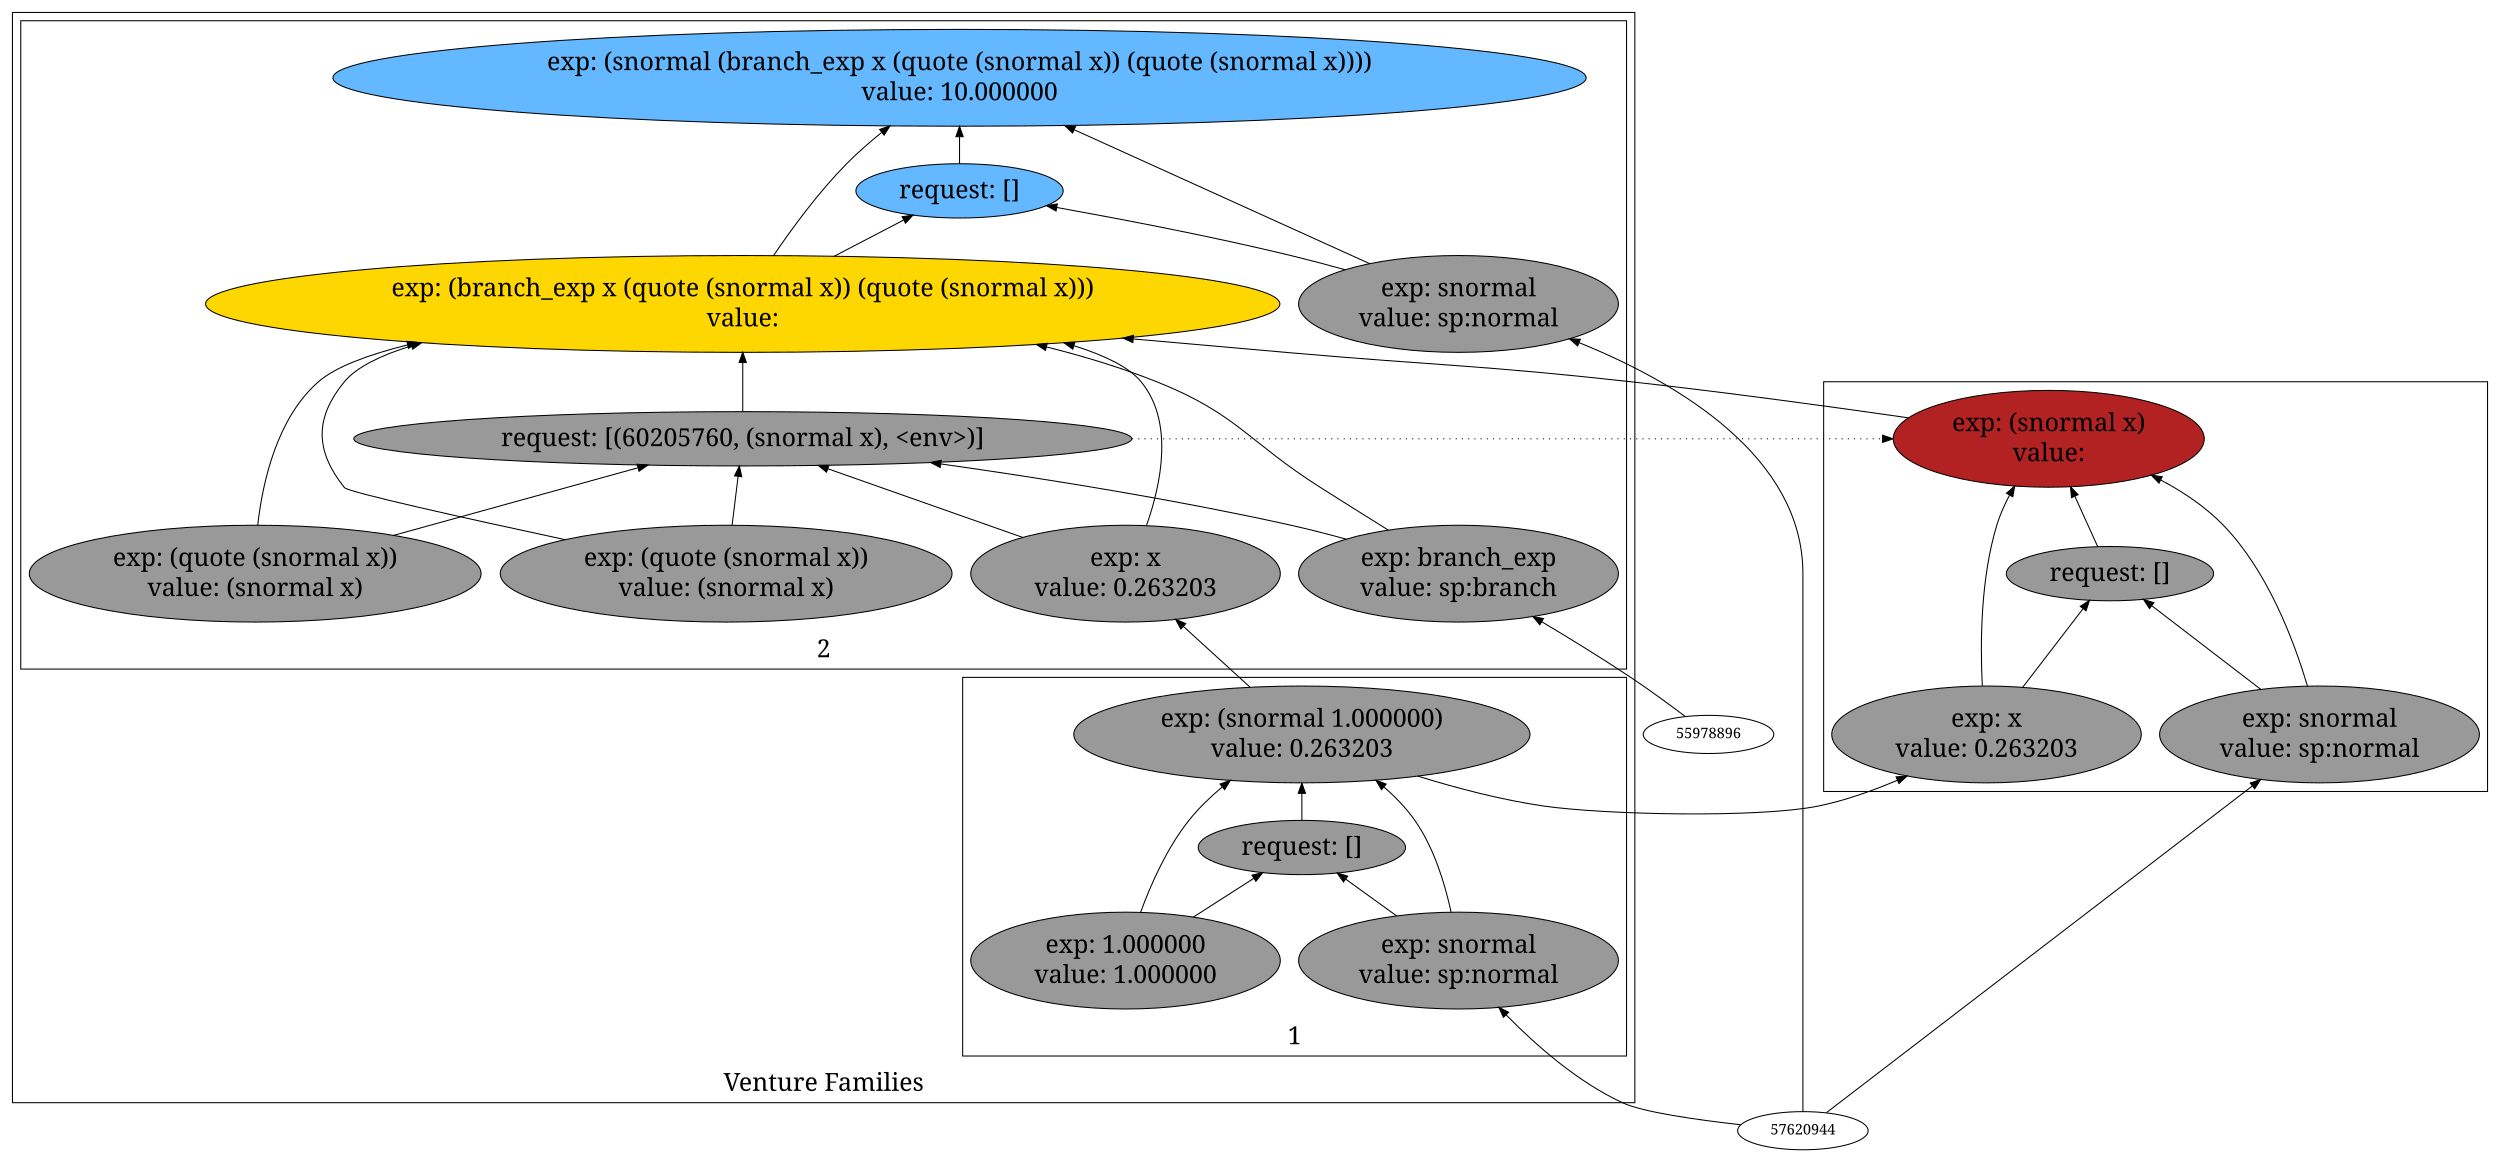
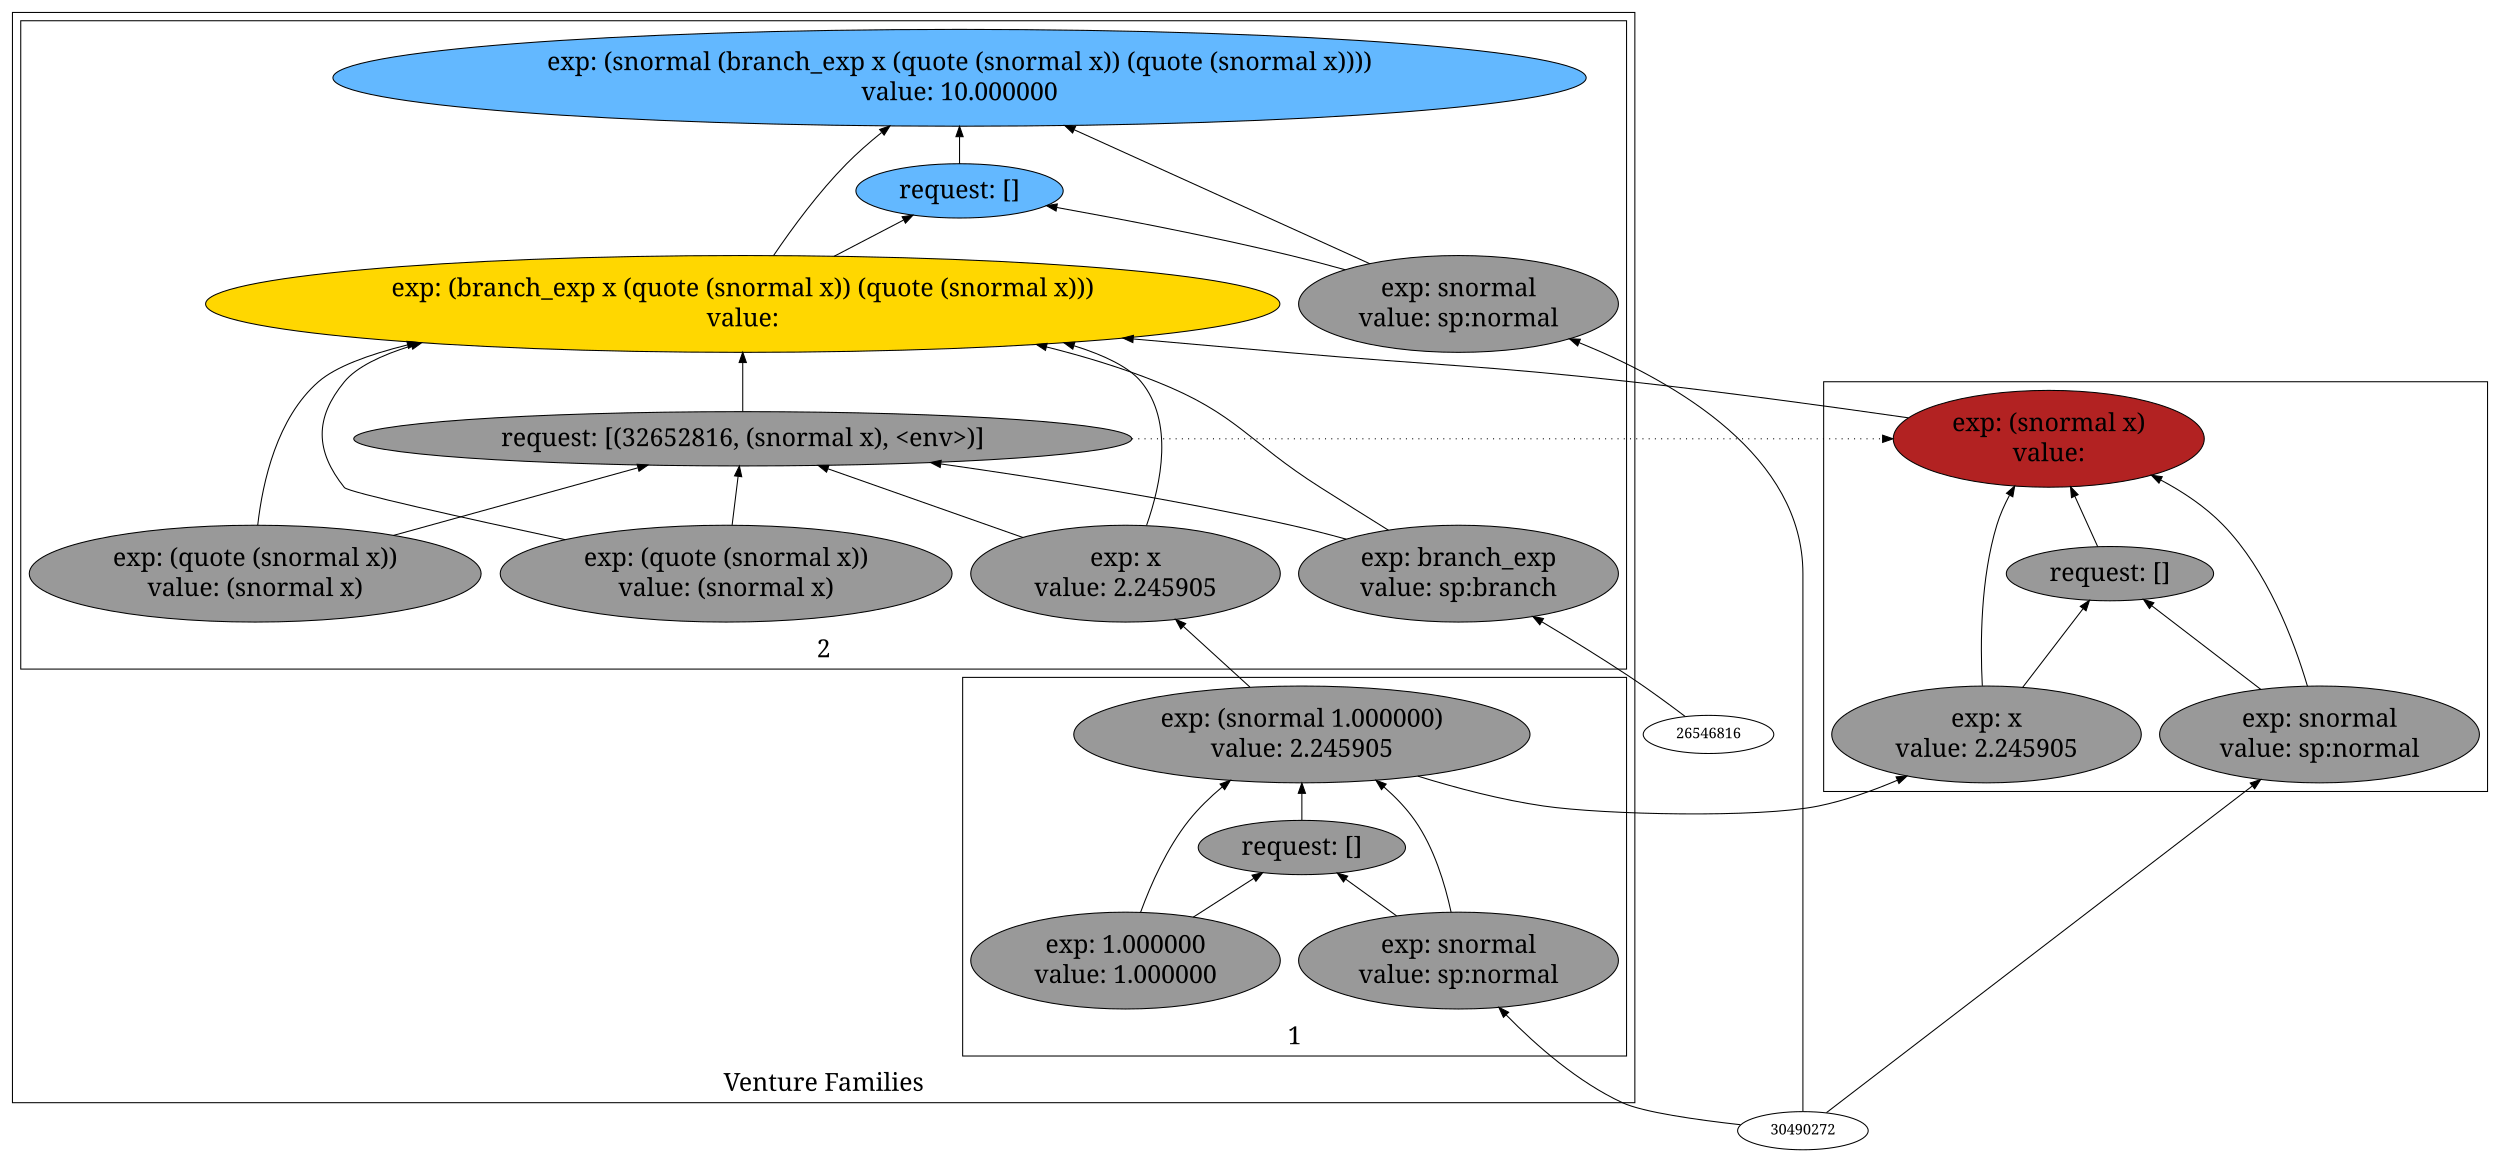
<svg xmlns="http://www.w3.org/2000/svg" width="2410pt" height="1113pt" viewBox="0.00 0.00 2410.00 1113.00">
  <g id="graph1" class="graph" transform="scale(1 1) rotate(0) translate(4 1109)">
    <polygon fill="white" stroke="white" points="-4,5 -4,-1109 2407,-1109 2407,5 -4,5" />
    <g id="graph2" class="cluster">
      <polygon fill="none" stroke="black" points="8,-46 8,-1097 1572,-1097 1572,-46 8,-46" />
      <text text-anchor="middle" x="790" y="-57.4" font-family="Times Roman,serif" font-size="24.00">Venture Families</text>
    </g>
    <g id="graph3" class="cluster">
      <polygon fill="none" stroke="black" points="924,-91 924,-456 1564,-456 1564,-91 924,-91" />
      <text text-anchor="middle" x="1244" y="-102.4" font-family="Times Roman,serif" font-size="24.00">1</text>
    </g>
    <g id="graph4" class="cluster">
      <polygon fill="none" stroke="black" points="16,-464 16,-1089 1564,-1089 1564,-464 16,-464" />
      <text text-anchor="middle" x="790" y="-475.4" font-family="Times Roman,serif" font-size="24.00">2</text>
    </g>
    <g id="graph5" class="cluster">
      <polygon fill="none" stroke="black" points="1754,-346 1754,-741 2394,-741 2394,-346 1754,-346" />
    </g>
    <g id="node3" class="node">
      <ellipse fill="#999999" stroke="black" cx="1251" cy="-401" rx="219.91" ry="46.669" />
      <text text-anchor="middle" x="1251" y="-408.4" font-family="Times Roman,serif" font-size="24.00">exp: (snormal 1.000000)</text>
-       <text text-anchor="middle" x="1251" y="-379.4" font-family="Times Roman,serif" font-size="24.00">value: 0.263203</text>
+       <text text-anchor="middle" x="1251" y="-379.4" font-family="Times Roman,serif" font-size="24.00">value: 2.245905</text>
    </g>
    <g id="node14" class="node">
      <ellipse fill="#999999" stroke="black" cx="1081" cy="-556" rx="149.2" ry="46.669" />
      <text text-anchor="middle" x="1081" y="-563.4" font-family="Times Roman,serif" font-size="24.00">exp: x</text>
-       <text text-anchor="middle" x="1081" y="-534.4" font-family="Times Roman,serif" font-size="24.00">value: 0.263203</text>
-     </g>
-     <g id="edge52" class="edge">
+       <text text-anchor="middle" x="1081" y="-534.4" font-family="Times Roman,serif" font-size="24.00">value: 2.245905</text>
+     </g>
+     <g id="edge40" class="edge">
      <path fill="none" stroke="black" d="M1200.91,-446.667C1180.76,-465.039 1157.45,-486.299 1136.76,-505.161" />
      <polygon fill="black" stroke="black" points="1134.3,-502.667 1129.27,-511.991 1139.02,-507.84 1134.3,-502.667" />
    </g>
    <g id="node21" class="node">
      <ellipse fill="#999999" stroke="black" cx="1911" cy="-401" rx="149.2" ry="46.669" />
      <text text-anchor="middle" x="1911" y="-408.4" font-family="Times Roman,serif" font-size="24.00">exp: x</text>
-       <text text-anchor="middle" x="1911" y="-379.4" font-family="Times Roman,serif" font-size="24.00">value: 0.263203</text>
+       <text text-anchor="middle" x="1911" y="-379.4" font-family="Times Roman,serif" font-size="24.00">value: 2.245905</text>
    </g>
    <g id="edge16" class="edge">
      <path fill="none" stroke="black" d="M1362.72,-360.823C1400.69,-349.082 1443.71,-337.84 1484,-332 1542.28,-323.552 1691.3,-320.224 1749,-332 1774.52,-337.208 1800.99,-346.591 1824.96,-356.793" />
      <polygon fill="black" stroke="black" points="1823.8,-360.105 1834.36,-360.892 1826.59,-353.688 1823.8,-360.105" />
    </g>
    <g id="node4" class="node">
      <ellipse fill="#999999" stroke="black" cx="1251" cy="-292" rx="99.91" ry="26.163" />
      <text text-anchor="middle" x="1251" y="-284.9" font-family="Times Roman,serif" font-size="24.00">request: []</text>
    </g>
-     <g id="edge30" class="edge">
+     <g id="edge68" class="edge">
      <path fill="none" stroke="black" d="M1251,-318.108C1251,-325.979 1251,-334.946 1251,-344.005" />
      <polygon fill="black" stroke="black" points="1247.5,-344.218 1251,-354.218 1254.5,-344.218 1247.5,-344.218" />
    </g>
    <g id="node5" class="node">
      <ellipse fill="#999999" stroke="black" cx="1402" cy="-183" rx="154.149" ry="46.669" />
      <text text-anchor="middle" x="1402" y="-190.4" font-family="Times Roman,serif" font-size="24.00">exp: snormal</text>
      <text text-anchor="middle" x="1402" y="-161.4" font-family="Times Roman,serif" font-size="24.00">value: sp:normal</text>
    </g>
-     <g id="edge20" class="edge">
+     <g id="edge58" class="edge">
      <path fill="none" stroke="black" d="M1394.86,-229.604C1388.93,-257.191 1378.37,-291.76 1360,-318 1351.74,-329.794 1341.3,-340.651 1330.16,-350.355" />
      <polygon fill="black" stroke="black" points="1327.78,-347.784 1322.35,-356.886 1332.27,-353.152 1327.78,-347.784" />
    </g>
-     <g id="edge22" class="edge">
+     <g id="edge60" class="edge">
      <path fill="none" stroke="black" d="M1342.32,-226.08C1325.91,-237.929 1308.45,-250.532 1293.24,-261.511" />
      <polygon fill="black" stroke="black" points="1291.1,-258.737 1285.04,-267.428 1295.2,-264.413 1291.1,-258.737" />
    </g>
    <g id="node6" class="node">
      <ellipse fill="#999999" stroke="black" cx="1081" cy="-183" rx="149.2" ry="46.669" />
      <text text-anchor="middle" x="1081" y="-190.4" font-family="Times Roman,serif" font-size="24.00">exp: 1.000000</text>
      <text text-anchor="middle" x="1081" y="-161.4" font-family="Times Roman,serif" font-size="24.00">value: 1.000000</text>
    </g>
-     <g id="edge26" class="edge">
+     <g id="edge64" class="edge">
      <path fill="none" stroke="black" d="M1095.54,-229.588C1105.66,-257.17 1121.1,-291.738 1142,-318 1151.29,-329.679 1162.58,-340.62 1174.33,-350.482" />
      <polygon fill="black" stroke="black" points="1172.13,-353.207 1182.1,-356.805 1176.55,-347.778 1172.13,-353.207" />
    </g>
-     <g id="edge28" class="edge">
+     <g id="edge66" class="edge">
      <path fill="none" stroke="black" d="M1146.24,-224.831C1165.71,-237.316 1186.65,-250.741 1204.65,-262.282" />
      <polygon fill="black" stroke="black" points="1202.92,-265.333 1213.23,-267.784 1206.7,-259.44 1202.92,-265.333" />
    </g>
    <g id="node8" class="node">
      <ellipse fill="#63b8ff" stroke="black" cx="921" cy="-1034" rx="604.076" ry="46.669" />
      <text text-anchor="middle" x="921" y="-1041.4" font-family="Times Roman,serif" font-size="24.00">exp: (snormal (branch_exp x (quote (snormal x)) (quote (snormal x))))</text>
      <text text-anchor="middle" x="921" y="-1012.4" font-family="Times Roman,serif" font-size="24.00">value: 10.000000</text>
    </g>
    <g id="node9" class="node">
      <ellipse fill="#63b8ff" stroke="black" cx="921" cy="-925" rx="99.91" ry="26.163" />
      <text text-anchor="middle" x="921" y="-917.9" font-family="Times Roman,serif" font-size="24.00">request: []</text>
    </g>
-     <g id="edge68" class="edge">
+     <g id="edge56" class="edge">
      <path fill="none" stroke="black" d="M921,-951.108C921,-958.979 921,-967.946 921,-977.005" />
      <polygon fill="black" stroke="black" points="917.5,-977.218 921,-987.218 924.5,-977.218 917.5,-977.218" />
    </g>
    <g id="node10" class="node">
      <ellipse fill="#999999" stroke="black" cx="1402" cy="-816" rx="154.149" ry="46.669" />
      <text text-anchor="middle" x="1402" y="-823.4" font-family="Times Roman,serif" font-size="24.00">exp: snormal</text>
      <text text-anchor="middle" x="1402" y="-794.4" font-family="Times Roman,serif" font-size="24.00">value: sp:normal</text>
    </g>
-     <g id="edge32" class="edge">
+     <g id="edge20" class="edge">
      <path fill="none" stroke="black" d="M1316.56,-854.723C1237.12,-890.728 1118.32,-944.569 1031.66,-983.848" />
      <polygon fill="black" stroke="black" points="1029.98,-980.767 1022.31,-988.083 1032.87,-987.142 1029.98,-980.767" />
    </g>
-     <g id="edge34" class="edge">
+     <g id="edge22" class="edge">
      <path fill="none" stroke="black" d="M1292.75,-848.935C1274.86,-853.915 1256.46,-858.788 1239,-863 1164.13,-881.056 1078.38,-897.534 1014.8,-908.956" />
      <polygon fill="black" stroke="black" points="1014.02,-905.54 1004.79,-910.746 1015.25,-912.431 1014.02,-905.54" />
    </g>
    <g id="node11" class="node">
      <ellipse fill="gold" stroke="black" cx="712" cy="-816" rx="517.809" ry="46.669" />
      <text text-anchor="middle" x="712" y="-823.4" font-family="Times Roman,serif" font-size="24.00">exp: (branch_exp x (quote (snormal x)) (quote (snormal x)))</text>
      <text text-anchor="middle" x="712" y="-794.4" font-family="Times Roman,serif" font-size="24.00">value: </text>
    </g>
-     <g id="edge38" class="edge">
+     <g id="edge26" class="edge">
      <path fill="none" stroke="black" d="M741.687,-862.62C760.191,-889.885 785.469,-924.115 812,-951 822.317,-961.454 833.998,-971.694 845.786,-981.215" />
      <polygon fill="black" stroke="black" points="843.937,-984.216 853.948,-987.685 848.286,-978.731 843.937,-984.216" />
    </g>
-     <g id="edge40" class="edge">
+     <g id="edge28" class="edge">
      <path fill="none" stroke="black" d="M800.029,-861.91C822.764,-873.767 846.565,-886.18 866.982,-896.828" />
      <polygon fill="black" stroke="black" points="865.624,-900.067 876.109,-901.588 868.861,-893.86 865.624,-900.067" />
    </g>
    <g id="node12" class="node">
      <ellipse fill="#999999" stroke="black" cx="712" cy="-686" rx="374.974" ry="26.163" />
-       <text text-anchor="middle" x="712" y="-678.9" font-family="Times Roman,serif" font-size="24.00">request: [(60205760, (snormal x), &lt;env&gt;)]</text>
-     </g>
-     <g id="edge62" class="edge">
+       <text text-anchor="middle" x="712" y="-678.9" font-family="Times Roman,serif" font-size="24.00">request: [(32652816, (snormal x), &lt;env&gt;)]</text>
+     </g>
+     <g id="edge50" class="edge">
      <path fill="none" stroke="black" d="M712,-712.307C712,-725.886 712,-743.006 712,-759.401" />
      <polygon fill="black" stroke="black" points="708.5,-759.477 712,-769.477 715.5,-759.477 708.5,-759.477" />
    </g>
    <g id="node18" class="node">
      <ellipse fill="firebrick" stroke="black" cx="1971" cy="-686" rx="149.907" ry="46.669" />
      <text text-anchor="middle" x="1971" y="-693.4" font-family="Times Roman,serif" font-size="24.00">exp: (snormal x)</text>
      <text text-anchor="middle" x="1971" y="-664.4" font-family="Times Roman,serif" font-size="24.00">value: </text>
    </g>
-     <g id="edge66" class="edge">
+     <g id="edge54" class="edge">
      <path fill="none" stroke="black" stroke-dasharray="1,5" d="M1087.3,-686C1328.47,-686 1569.64,-686 1810.81,-686" />
      <polygon fill="black" stroke="black" points="1810.84,-689.5 1820.84,-686 1810.84,-682.5 1810.84,-689.5" />
    </g>
    <g id="node13" class="node">
      <ellipse fill="#999999" stroke="black" cx="1402" cy="-556" rx="154.149" ry="46.669" />
      <text text-anchor="middle" x="1402" y="-563.4" font-family="Times Roman,serif" font-size="24.00">exp: branch_exp</text>
      <text text-anchor="middle" x="1402" y="-534.4" font-family="Times Roman,serif" font-size="24.00">value: sp:branch</text>
    </g>
-     <g id="edge42" class="edge">
+     <g id="edge30" class="edge">
      <path fill="none" stroke="black" d="M1334.56,-597.811C1313.52,-610.929 1290.26,-625.508 1269,-639 1198.43,-683.794 1188.64,-710.034 1111,-741 1077.35,-754.424 1041.12,-765.481 1004.71,-774.58" />
      <polygon fill="black" stroke="black" points="1003.82,-771.193 994.944,-776.973 1005.49,-777.992 1003.82,-771.193" />
    </g>
-     <g id="edge44" class="edge">
+     <g id="edge32" class="edge">
      <path fill="none" stroke="black" d="M1293.76,-589.247C1275.58,-594.245 1256.83,-599.042 1239,-603 1128.52,-627.527 1003.46,-647.548 902.894,-661.778" />
      <polygon fill="black" stroke="black" points="902.345,-658.321 892.931,-663.18 903.321,-665.252 902.345,-658.321" />
    </g>
-     <g id="edge48" class="edge">
+     <g id="edge36" class="edge">
      <path fill="none" stroke="black" d="M1101.27,-602.461C1115.71,-643.528 1127.55,-702.695 1096,-741 1084.51,-754.957 1061.18,-766.353 1031.45,-775.649" />
      <polygon fill="black" stroke="black" points="1030.16,-772.381 1021.58,-778.594 1032.16,-779.089 1030.16,-772.381" />
    </g>
-     <g id="edge50" class="edge">
+     <g id="edge38" class="edge">
      <path fill="none" stroke="black" d="M982.115,-590.838C923.288,-611.562 849.541,-637.544 793.974,-657.12" />
      <polygon fill="black" stroke="black" points="792.788,-653.827 784.519,-660.451 795.114,-660.43 792.788,-653.827" />
    </g>
    <g id="node15" class="node">
      <ellipse fill="#999999" stroke="black" cx="696" cy="-556" rx="217.789" ry="46.669" />
      <text text-anchor="middle" x="696" y="-563.4" font-family="Times Roman,serif" font-size="24.00">exp: (quote (snormal x))</text>
      <text text-anchor="middle" x="696" y="-534.4" font-family="Times Roman,serif" font-size="24.00">value: (snormal x)</text>
    </g>
-     <g id="edge54" class="edge">
+     <g id="edge42" class="edge">
      <path fill="none" stroke="black" d="M540.797,-588.754C441.89,-609.99 331.588,-634.512 328,-639 299.69,-674.407 299.18,-706.007 328,-741 339.495,-754.957 362.816,-766.353 392.548,-775.649" />
      <polygon fill="black" stroke="black" points="391.836,-779.089 402.419,-778.594 393.837,-772.381 391.836,-779.089" />
    </g>
-     <g id="edge56" class="edge">
+     <g id="edge44" class="edge">
      <path fill="none" stroke="black" d="M701.731,-602.566C703.636,-618.043 705.728,-635.04 707.524,-649.632" />
      <polygon fill="black" stroke="black" points="704.077,-650.278 708.772,-659.776 711.025,-649.423 704.077,-650.278" />
    </g>
    <g id="node16" class="node">
      <ellipse fill="#999999" stroke="black" cx="242" cy="-556" rx="217.789" ry="46.669" />
      <text text-anchor="middle" x="242" y="-563.4" font-family="Times Roman,serif" font-size="24.00">exp: (quote (snormal x))</text>
      <text text-anchor="middle" x="242" y="-534.4" font-family="Times Roman,serif" font-size="24.00">value: (snormal x)</text>
    </g>
-     <g id="edge58" class="edge">
+     <g id="edge46" class="edge">
      <path fill="none" stroke="black" d="M244.445,-602.766C249.275,-645.223 263.226,-706.339 303,-741 319.369,-755.265 350.626,-766.967 388.872,-776.523" />
      <polygon fill="black" stroke="black" points="388.2,-779.961 398.742,-778.906 389.843,-773.157 388.2,-779.961" />
    </g>
-     <g id="edge60" class="edge">
+     <g id="edge48" class="edge">
      <path fill="none" stroke="black" d="M375.426,-592.905C450.182,-613.582 541.918,-638.956 610.728,-657.988" />
      <polygon fill="black" stroke="black" points="610.137,-661.457 620.709,-660.749 612.004,-654.71 610.137,-661.457" />
    </g>
-     <g id="edge64" class="edge">
+     <g id="edge52" class="edge">
      <path fill="none" stroke="black" d="M1835.5,-706.238C1757.41,-717.464 1657.31,-731.112 1568,-741 1422.14,-757.149 1385.2,-756.26 1239,-769 1190.31,-773.243 1139.1,-777.752 1088.52,-782.234" />
      <polygon fill="black" stroke="black" points="1088.06,-778.76 1078.41,-783.13 1088.68,-785.733 1088.06,-778.76" />
    </g>
    <g id="node19" class="node">
      <ellipse fill="#999999" stroke="black" cx="2030" cy="-556" rx="99.91" ry="26.163" />
      <text text-anchor="middle" x="2030" y="-548.9" font-family="Times Roman,serif" font-size="24.00">request: []</text>
    </g>
    <g id="edge18" class="edge">
      <path fill="none" stroke="black" d="M2018.2,-581.995C2011.87,-595.937 2003.82,-613.677 1996.17,-630.542" />
      <polygon fill="black" stroke="black" points="1992.92,-629.239 1991.97,-639.792 1999.29,-632.132 1992.92,-629.239" />
    </g>
    <g id="node20" class="node">
      <ellipse fill="#999999" stroke="black" cx="2232" cy="-401" rx="154.149" ry="46.669" />
      <text text-anchor="middle" x="2232" y="-408.4" font-family="Times Roman,serif" font-size="24.00">exp: snormal</text>
      <text text-anchor="middle" x="2232" y="-379.4" font-family="Times Roman,serif" font-size="24.00">value: sp:normal</text>
    </g>
    <g id="edge6" class="edge">
      <path fill="none" stroke="black" d="M2220.38,-447.498C2207.16,-492.158 2181.67,-559.141 2139,-603 2122.05,-620.419 2100.69,-634.74 2078.93,-646.288" />
      <polygon fill="black" stroke="black" points="2077.23,-643.227 2069.92,-650.904 2080.42,-649.457 2077.23,-643.227" />
    </g>
    <g id="edge8" class="edge">
      <path fill="none" stroke="black" d="M2175.46,-444.382C2142.07,-470.005 2100.58,-501.845 2070.46,-524.953" />
      <polygon fill="black" stroke="black" points="2068.09,-522.362 2062.29,-531.226 2072.35,-527.916 2068.09,-522.362" />
    </g>
    <g id="edge12" class="edge">
      <path fill="none" stroke="black" d="M1906.95,-447.83C1904.83,-489.495 1905.34,-551.612 1921,-603 1923.94,-612.655 1928.25,-622.344 1933.13,-631.52" />
      <polygon fill="black" stroke="black" points="1930.22,-633.49 1938.16,-640.504 1936.33,-630.069 1930.22,-633.49" />
    </g>
    <g id="edge14" class="edge">
      <path fill="none" stroke="black" d="M1945.74,-446.249C1964.35,-470.495 1986.9,-499.866 2003.99,-522.12" />
      <polygon fill="black" stroke="black" points="2001.38,-524.475 2010.25,-530.276 2006.94,-520.212 2001.38,-524.475" />
    </g>
    <g id="node24" class="node">
      <ellipse fill="none" stroke="black" cx="1734" cy="-19" rx="62.932" ry="18.385" />
-       <text text-anchor="middle" x="1734" y="-15.4" font-family="Times Roman,serif" font-size="14.00">57620944</text>
-     </g>
-     <g id="edge24" class="edge">
+       <text text-anchor="middle" x="1734" y="-15.4" font-family="Times Roman,serif" font-size="14.00">30490272</text>
+     </g>
+     <g id="edge62" class="edge">
      <path fill="none" stroke="black" d="M1673.81,-24.764C1631.8,-29.459 1579.83,-36.806 1560,-46 1517.19,-65.85 1477.11,-100.863 1448.04,-130.523" />
      <polygon fill="black" stroke="black" points="1445.31,-128.308 1440.89,-137.935 1450.35,-133.168 1445.31,-128.308" />
    </g>
-     <g id="edge36" class="edge">
+     <g id="edge24" class="edge">
      <path fill="none" stroke="black" d="M1734,-37.537C1734,-81.635 1734,-196.26 1734,-292 1734,-292 1734,-292 1734,-556 1734,-668.653 1614.05,-739.816 1518.35,-778.666" />
      <polygon fill="black" stroke="black" points="1516.87,-775.488 1508.87,-782.44 1519.46,-781.991 1516.87,-775.488" />
    </g>
    <g id="edge10" class="edge">
      <path fill="none" stroke="black" d="M1756.69,-36.406C1828.81,-91.727 2054.62,-264.938 2167.06,-351.184" />
      <polygon fill="black" stroke="black" points="2165.22,-354.183 2175.28,-357.492 2169.48,-348.629 2165.22,-354.183" />
    </g>
-     <g id="node43" class="node">
+     <g id="node37" class="node">
      <ellipse fill="none" stroke="black" cx="1643" cy="-401" rx="62.932" ry="18.385" />
-       <text text-anchor="middle" x="1643" y="-397.4" font-family="Times Roman,serif" font-size="14.00">55978896</text>
-     </g>
-     <g id="edge46" class="edge">
+       <text text-anchor="middle" x="1643" y="-397.4" font-family="Times Roman,serif" font-size="14.00">26546816</text>
+     </g>
+     <g id="edge34" class="edge">
      <path fill="none" stroke="black" d="M1620.41,-418.397C1605.71,-429.501 1586.01,-444.008 1568,-456 1540.58,-474.257 1509.86,-493.176 1482.36,-509.579" />
      <polygon fill="black" stroke="black" points="1480.37,-506.695 1473.56,-514.813 1483.94,-512.712 1480.37,-506.695" />
    </g>
  </g>
</svg>
